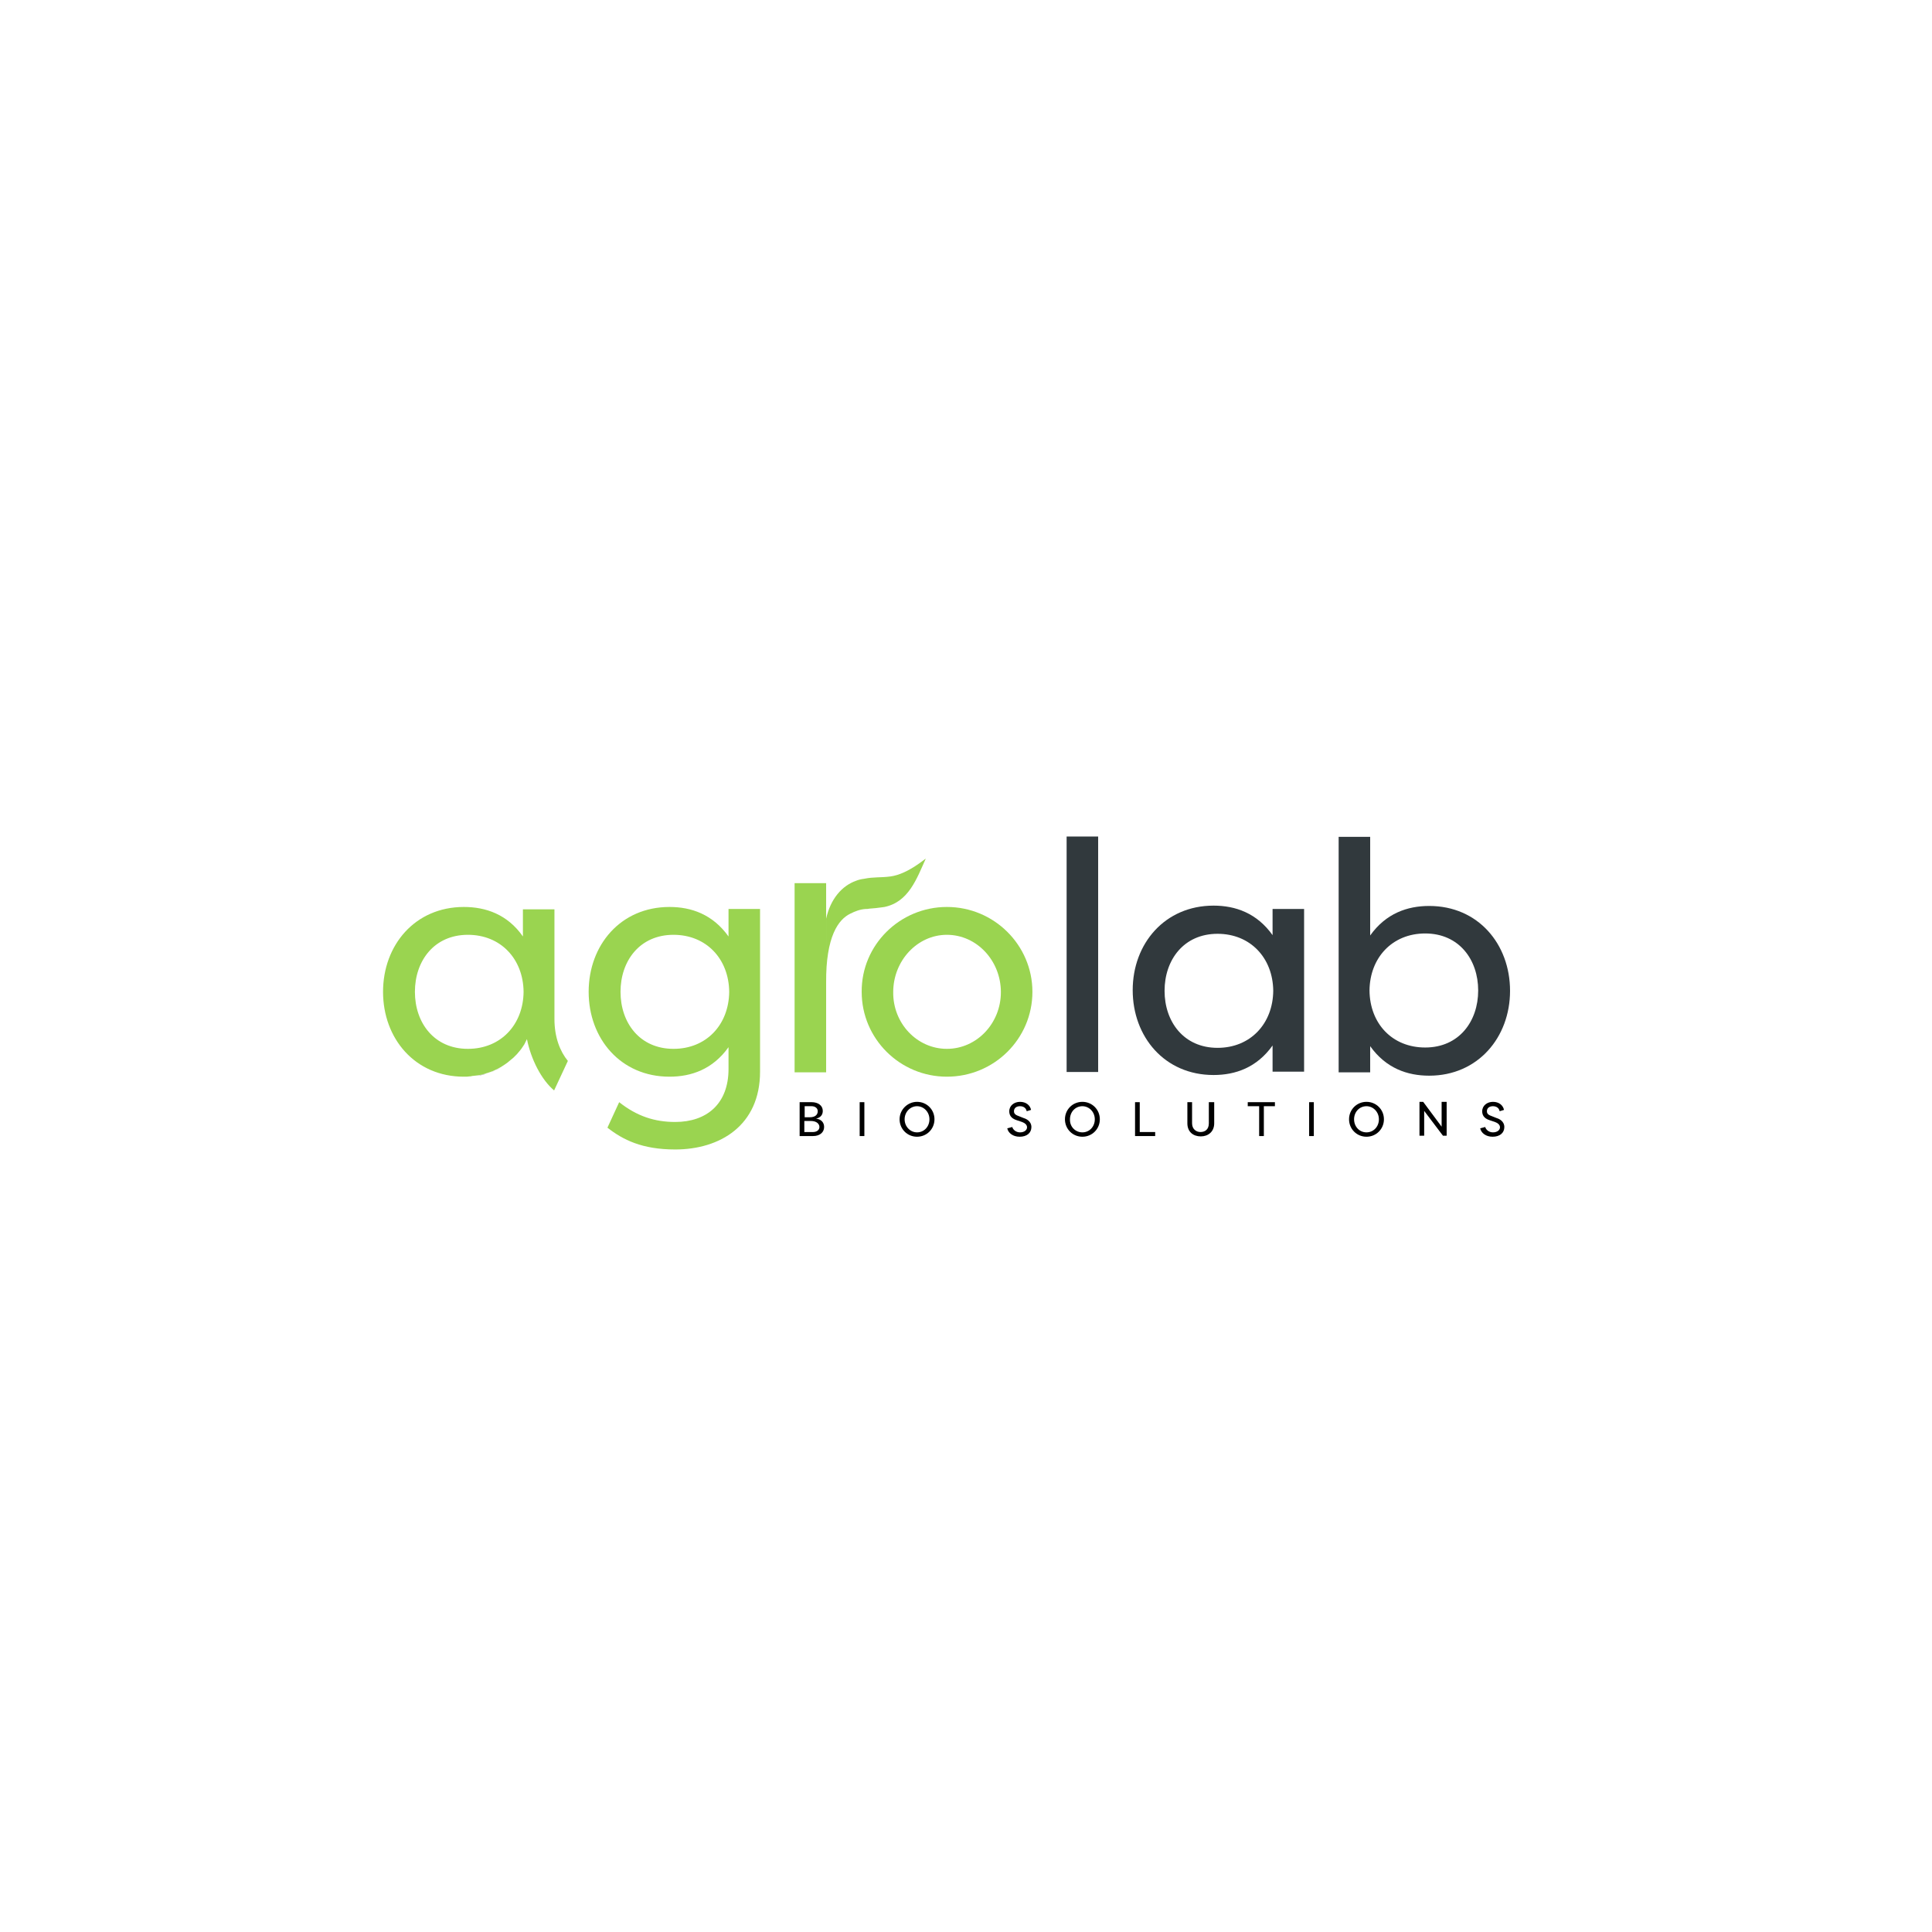
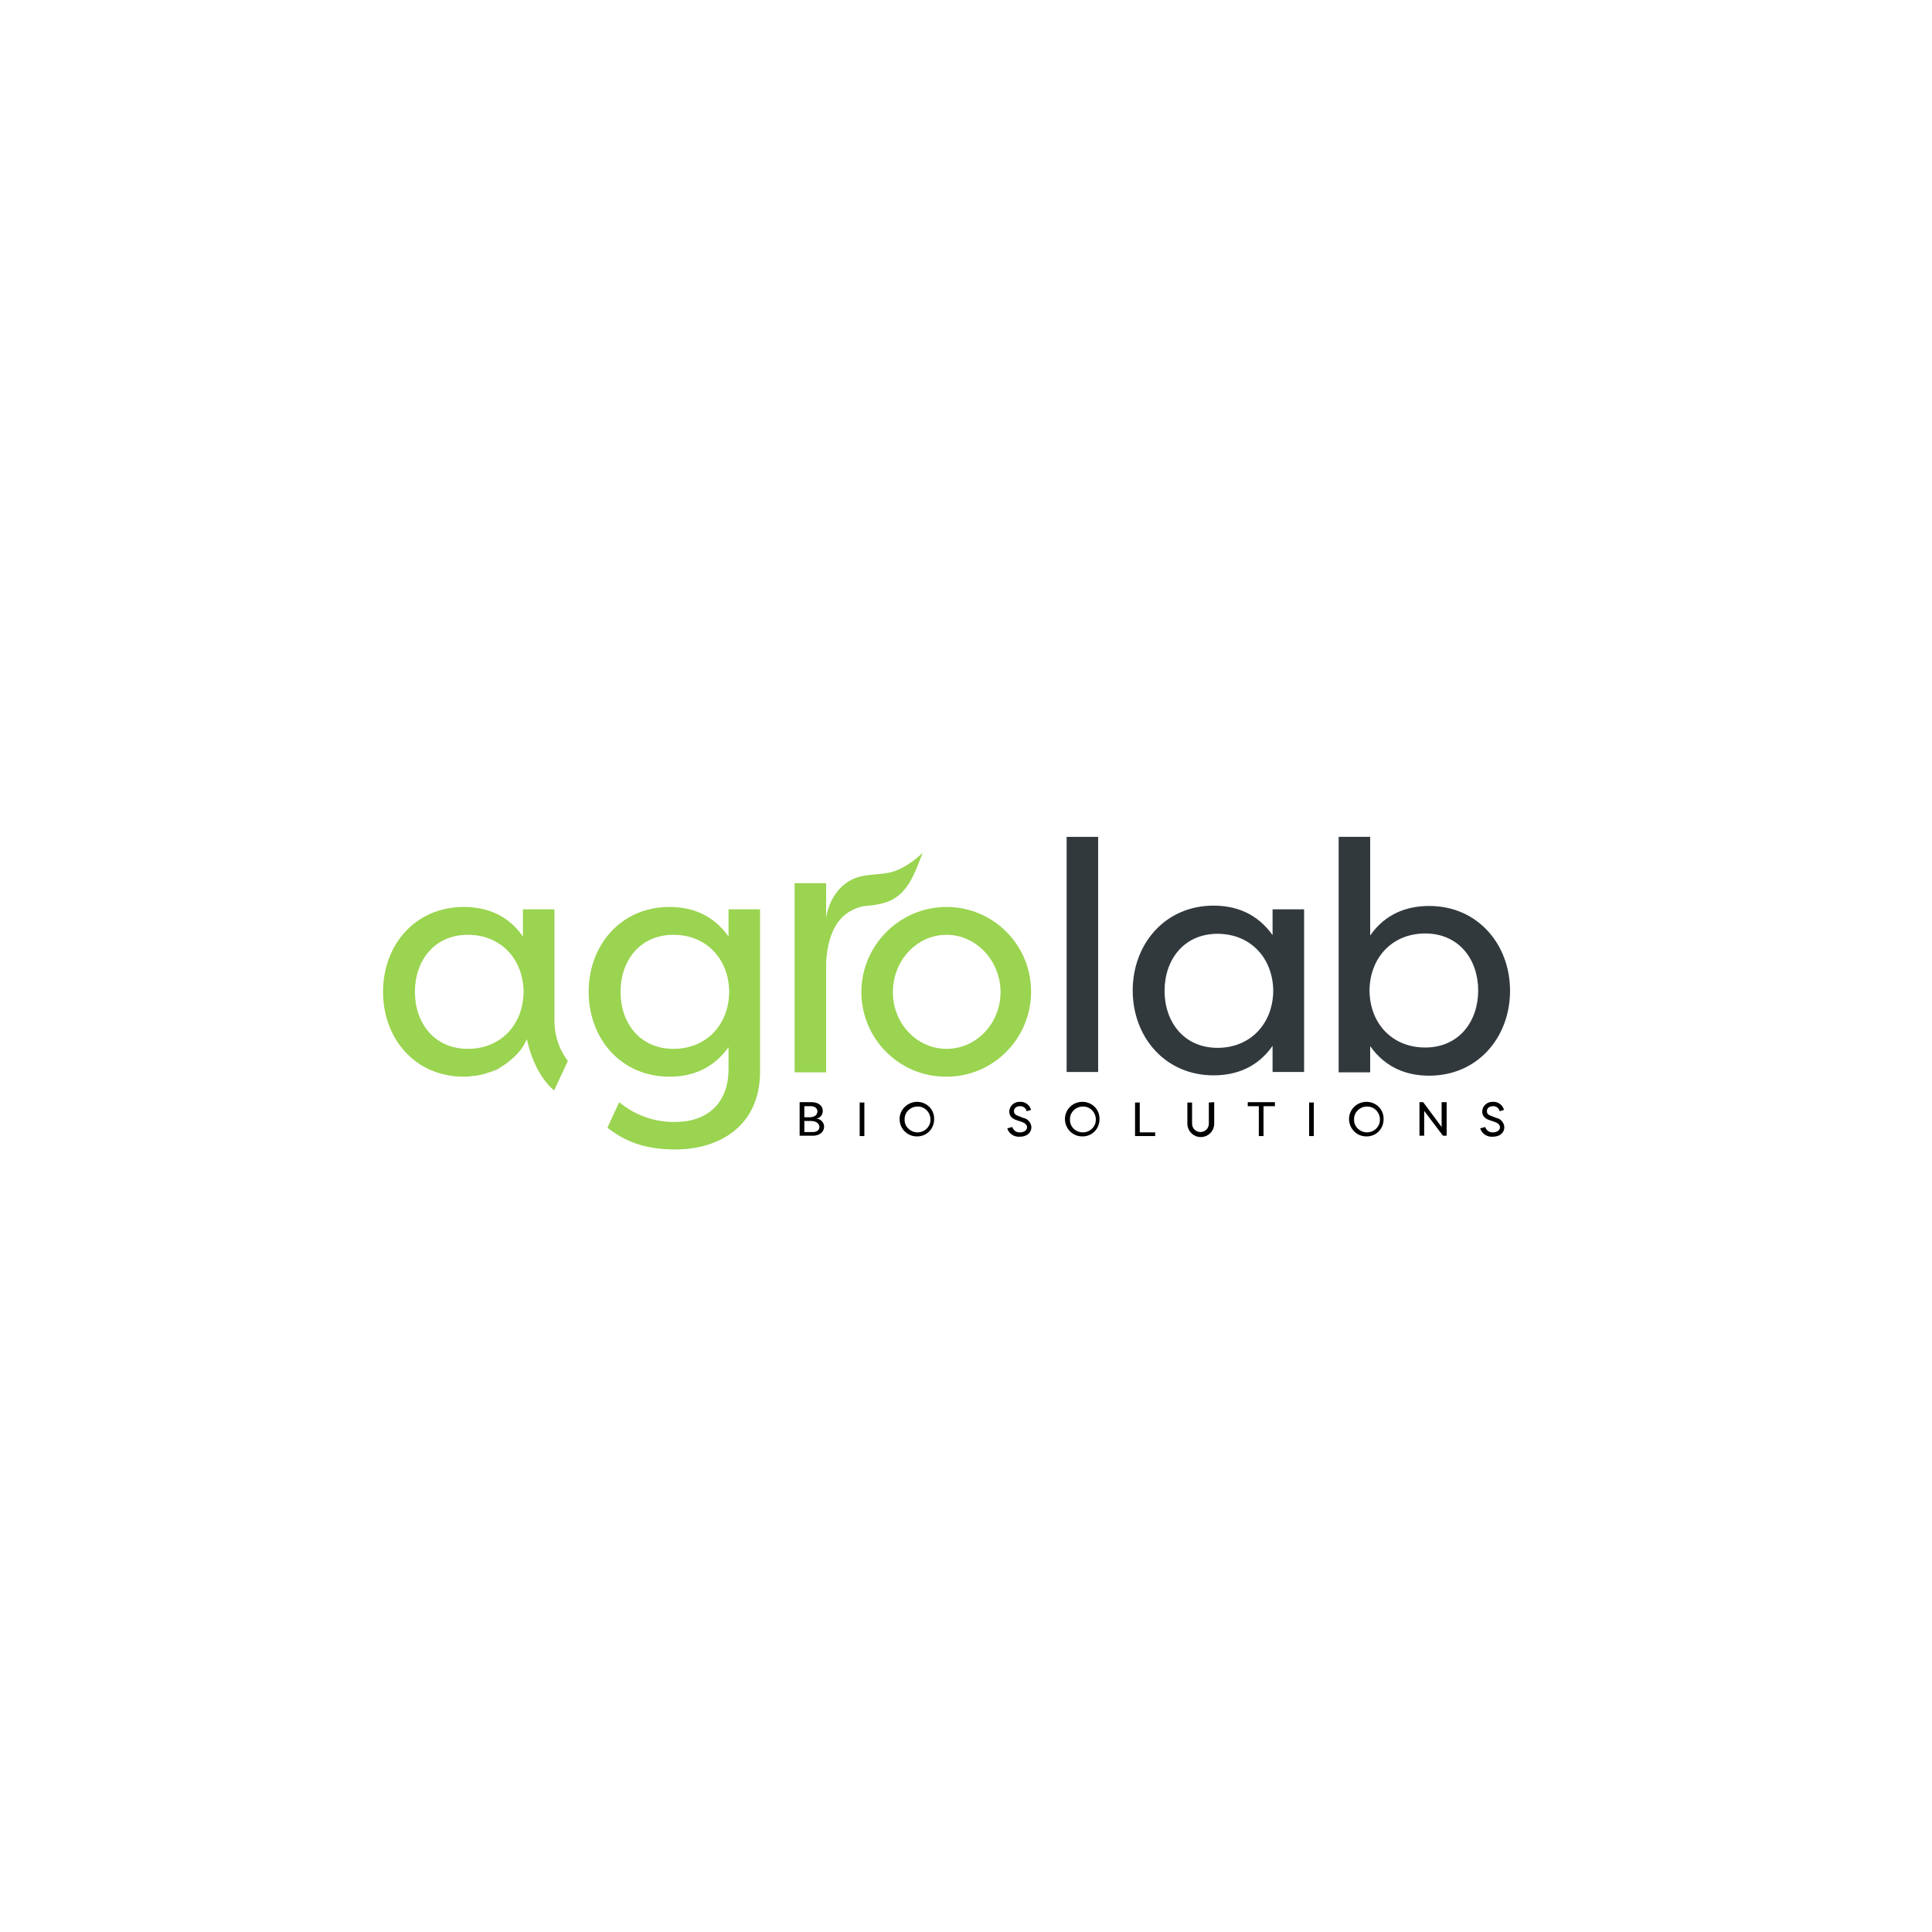
<svg xmlns="http://www.w3.org/2000/svg" version="1.1" id="Layer_1" x="0px" y="0px" viewBox="0 0 576 576" style="enable-background:new 0 0 576 576;" xml:space="preserve">
  <style type="text/css">
	.st0{fill:#31393D;}
	.st1{fill:#9AD450;}
</style>
-   <path d="M149.2,318.3c-0.9,0.5-1.9,1-3,1.4C147.2,319.3,148.2,318.9,149.2,318.3z M146.2,319.7c-1.1,0.4-2.4,0.7-3.7,1  C143.8,320.5,145,320.1,146.2,319.7z" />
-   <path class="st0" d="M327.4,319.6H318v-70.2h9.4V319.6z" />
-   <path class="st0" d="M361.8,270c6.5,0,12.9,2.2,17.6,8.8v-7.8h9.4v48.5h-9.4v-7.8c-4.7,6.6-11.1,8.8-17.6,8.8  c-14.6,0-24.1-11.4-24.1-25.3S347.3,270,361.8,270z M363,278.4c-10.1,0-15.8,7.8-15.8,17c0,9.2,5.7,17,15.8,17  c9.8,0,16.5-7.2,16.6-17C379.5,285.6,372.8,278.4,363,278.4z" />
-   <path class="st0" d="M426.1,320.7c-6.5,0-12.9-2.2-17.6-8.8v7.8h-9.4v-70.2h9.4v29.4c4.7-6.6,11.1-8.8,17.6-8.8  c14.6,0,24.1,11.4,24.1,25.3S440.6,320.7,426.1,320.7z M424.9,312.3c10.1,0,15.8-7.8,15.8-17c0-9.2-5.7-17-15.8-17  c-9.8,0-16.5,7.2-16.6,17C408.4,305.2,415.1,312.3,424.9,312.3z" />
+   <path d="M-391.8,318.3c-0.9,0.5-1.9,1-3,1.4C-393.8,319.3-392.8,318.9-391.8,318.3z M-394.8,319.7c-1.1,0.4-2.4,0.7-3.7,1  C-397.2,320.5-396,320.1-394.8,319.7z" />
+   <path class="st0" d="M-213.6,319.6h-9.4v-70.2h9.4V319.6z" />
+   <path class="st0" d="M-179.2,270c6.5,0,12.9,2.2,17.6,8.8V271h9.4v48.5h-9.4v-7.8c-4.7,6.6-11.1,8.8-17.6,8.8  c-14.6,0-24.1-11.4-24.1-25.3S-193.7,270-179.2,270z M-178,278.4c-10.1,0-15.8,7.8-15.8,17s5.7,17,15.8,17c9.8,0,16.5-7.2,16.6-17  C-161.5,285.6-168.2,278.4-178,278.4z" />
+   <path class="st0" d="M-114.9,320.7c-6.5,0-12.9-2.2-17.6-8.8v7.8h-9.4v-70.2h9.4v29.4c4.7-6.6,11.1-8.8,17.6-8.8  c14.6,0,24.1,11.4,24.1,25.3S-100.4,320.7-114.9,320.7z M-116.1,312.3c10.1,0,15.8-7.8,15.8-17s-5.7-17-15.8-17  c-9.8,0-16.5,7.2-16.6,17C-132.6,305.2-125.9,312.3-116.1,312.3z" />
  <g>
-     <rect x="236.9" y="263.3" class="st1" width="9.4" height="56.4" />
+     <rect x="-304.1" y="263.3" class="st1" width="9.4" height="56.4" />
  </g>
-   <path class="st1" d="M217.2,271.1v8.1c-4.7-6.6-11.1-8.8-17.6-8.8c-14.6,0-24.1,11.4-24.1,25.3s9.5,25.3,24.1,25.3  c6.5,0,12.9-2.2,17.6-8.8v6.5c0,10.4-6.5,15.8-15.9,15.8c-6.1,0-11.4-1.7-16.7-5.9l-3.5,7.6c4.6,3.6,10.3,6.5,20.2,6.5  c13.3,0,25.3-7.1,25.3-23.2v-48.5H217.2z M200.8,312.7c-10.1,0-15.8-7.8-15.8-17c0-9.2,5.7-17,15.8-17c9.8,0,16.5,7.2,16.6,17  C217.3,305.5,210.6,312.7,200.8,312.7z" />
-   <path class="st1" d="M165.3,303.8c0-0.4,0-32.7,0-32.7h-9.4v8.1c-4.6-6.6-11.1-8.8-17.6-8.8c-14.6,0-24.1,11.4-24.1,25.3  s9.5,25.3,24.1,25.3h0.1c0.6,0,1.1,0,1.7-0.1c0.2,0,0.4,0,0.6-0.1c0.6-0.1,1.2-0.1,1.8-0.2c1.3-0.2,2.5-0.6,3.7-1  c1.1-0.4,2.1-0.9,3-1.4c0.7-0.4,1.4-0.9,2.1-1.4c0.6-0.5,1.2-1,1.8-1.5c0.3-0.3,0.6-0.6,1-1c0.7-0.8,1.3-1.5,1.8-2.3  c0.3-0.4,0.6-0.9,0.8-1.4c0.1-0.3,0.3-0.5,0.4-0.8c1.2,6,4.3,12.1,8.1,15.3l4.1-8.8C167,313.5,165.3,309.3,165.3,303.8z   M139.5,312.7c-10.1,0-15.8-7.8-15.8-17c0-9.2,5.7-17,15.8-17c9.8,0,16.5,7.2,16.6,17C156,305.5,149.3,312.7,139.5,312.7z" />
-   <path class="st1" d="M282.3,270.4c14.1,0,25.5,11.4,25.5,25.3c0,14-11.4,25.3-25.5,25.3c-14,0-25.4-11.3-25.4-25.3  C256.8,281.7,268.3,270.4,282.3,270.4z M282.3,312.7c8.9,0,16.1-7.6,16.1-16.9c0-9.4-7.2-17.1-16.1-17.1c-8.8,0-16,7.7-16,17.1  C266.2,305.1,273.4,312.7,282.3,312.7z" />
-   <path class="st1" d="M265.5,261.3c-3,0.4-5,0.1-7.9,0.7c-0.8,0.1-1.7,0.3-2.4,0.6c-4.2,1.5-7.6,5.4-8.9,11.3v19.1  c-0.1-13.9,3.7-18.9,7.2-20.6c1.4-0.7,2.9-1.3,4.6-1.4c0.4,0,0.7,0,1.1-0.1c1.3-0.1,2.5-0.2,3.8-0.4c0.2,0,0.5-0.1,0.7-0.1  c7.2-1.5,9.6-8.4,12.3-14.4C275.9,255.9,270.7,260.6,265.5,261.3z" />
+   <path class="st1" d="M-323.8,271.1v8.1c-4.7-6.6-11.1-8.8-17.6-8.8c-14.6,0-24.1,11.4-24.1,25.3s9.5,25.3,24.1,25.3  c6.5,0,12.9-2.2,17.6-8.8v6.5c0,10.4-6.5,15.8-15.9,15.8c-6.1,0-11.4-1.7-16.7-5.9l-3.5,7.6c4.6,3.6,10.3,6.5,20.2,6.5  c13.3,0,25.3-7.1,25.3-23.2V271h-9.4V271.1z M-340.2,312.7c-10.1,0-15.8-7.8-15.8-17s5.7-17,15.8-17c9.8,0,16.5,7.2,16.6,17  C-323.7,305.5-330.4,312.7-340.2,312.7z" />
+   <path class="st1" d="M-375.7,303.8c0-0.4,0-32.7,0-32.7h-9.4v8.1c-4.6-6.6-11.1-8.8-17.6-8.8c-14.6,0-24.1,11.4-24.1,25.3  s9.5,25.3,24.1,25.3h0.1c0.6,0,1.1,0,1.7-0.1c0.2,0,0.4,0,0.6-0.1c0.6-0.1,1.2-0.1,1.8-0.2c1.3-0.2,2.5-0.6,3.7-1  c1.1-0.4,2.1-0.9,3-1.4c0.7-0.4,1.4-0.9,2.1-1.4c0.6-0.5,1.2-1,1.8-1.5c0.3-0.3,0.6-0.6,1-1c0.7-0.8,1.3-1.5,1.8-2.3  c0.3-0.4,0.6-0.9,0.8-1.4c0.1-0.3,0.3-0.5,0.4-0.8c1.2,6,4.3,12.1,8.1,15.3l4.1-8.8C-374,313.5-375.7,309.3-375.7,303.8z   M-401.5,312.7c-10.1,0-15.8-7.8-15.8-17s5.7-17,15.8-17c9.8,0,16.5,7.2,16.6,17C-385,305.5-391.7,312.7-401.5,312.7z" />
+   <path class="st1" d="M-258.7,270.4c14.1,0,25.5,11.4,25.5,25.3c0,14-11.4,25.3-25.5,25.3c-14,0-25.4-11.3-25.4-25.3  C-284.2,281.7-272.7,270.4-258.7,270.4z M-258.7,312.7c8.9,0,16.1-7.6,16.1-16.9c0-9.4-7.2-17.1-16.1-17.1c-8.8,0-16,7.7-16,17.1  C-274.8,305.1-267.6,312.7-258.7,312.7z" />
+   <path class="st1" d="M-275.5,261.3c-3,0.4-5,0.1-7.9,0.7c-0.8,0.1-1.7,0.3-2.4,0.6c-4.2,1.5-7.6,5.4-8.9,11.3V293  c-0.1-13.9,3.7-18.9,7.2-20.6c1.4-0.7,2.9-1.3,4.6-1.4c0.4,0,0.7,0,1.1-0.1c1.3-0.1,2.5-0.2,3.8-0.4c0.2,0,0.5-0.1,0.7-0.1  c7.2-1.5,9.6-8.4,12.3-14.4C-265.1,255.9-270.3,260.6-275.5,261.3z" />
  <g>
-     <path d="M243.3,333.5c1.6,0.2,2.4,1.2,2.4,2.5c0,1.6-1.3,2.7-3.3,2.7h-4v-10.1h3.6c1.9,0,3.3,1,3.3,2.6   C245.3,332.3,244.7,333.2,243.3,333.5z M241.4,333.1c1.8,0,2.4-0.9,2.4-1.8c0-1-0.9-1.5-1.8-1.5h-2.1v3.3H241.4z M239.8,334.2v3.3   h2.6c1.1,0,1.9-0.6,1.9-1.5c0-0.9-0.8-1.8-2.6-1.8H239.8z" />
-     <path d="M257.7,338.7h-1.4v-10.1h1.4V338.7z" />
-     <path d="M273.4,328.5c2.9,0,5.2,2.3,5.2,5.2c0,2.9-2.3,5.2-5.2,5.2c-2.9,0-5.2-2.3-5.2-5.2C268.2,330.8,270.6,328.5,273.4,328.5z    M273.4,337.6c2.1,0,3.7-1.7,3.7-3.9c0-2.2-1.7-3.9-3.7-3.9s-3.7,1.7-3.7,3.9C269.7,335.9,271.4,337.6,273.4,337.6z" />
-     <path d="M301.8,336c0.2,0.8,1.1,1.6,2.3,1.6c1.3,0,2.1-0.7,2.1-1.5c0-0.8-0.7-1.3-1.5-1.6l-1.5-0.5c-2-0.6-2.3-1.8-2.3-2.7   c0-1.7,1.5-2.8,3.2-2.8c1.8,0,3,1,3.3,2.4l-1.3,0.4c-0.2-1-1-1.5-2-1.5c-1,0-1.8,0.5-1.8,1.5c0,0.4,0.1,1,1.3,1.4l1.5,0.6   c1.7,0.5,2.4,1.6,2.4,2.7c0,1.8-1.4,2.9-3.5,2.9c-2,0-3.4-1.1-3.7-2.5L301.8,336z" />
-     <path d="M322.7,328.5c2.9,0,5.2,2.3,5.2,5.2c0,2.9-2.3,5.2-5.2,5.2c-2.9,0-5.2-2.3-5.2-5.2C317.5,330.8,319.8,328.5,322.7,328.5z    M322.7,337.6c2.1,0,3.7-1.7,3.7-3.9c0-2.2-1.7-3.9-3.7-3.9c-2.1,0-3.7,1.7-3.7,3.9C318.9,335.9,320.6,337.6,322.7,337.6z" />
-     <path d="M344.4,338.7h-6v-10.1h1.4v8.9h4.6V338.7z" />
-     <path d="M362,328.6v6.3c0,2.5-1.8,3.9-4,3.9s-4-1.3-4-3.9v-6.3h1.4v6.3c0,1.7,1.2,2.6,2.5,2.6c1.4,0,2.5-0.8,2.5-2.6v-6.3H362z" />
-     <path d="M380.1,328.6v1.2h-3.3v8.9h-1.4v-8.9H372v-1.2H380.1z" />
-     <path d="M391.7,338.7h-1.4v-10.1h1.4V338.7z" />
-     <path d="M407.4,328.5c2.9,0,5.2,2.3,5.2,5.2c0,2.9-2.3,5.2-5.2,5.2c-2.9,0-5.2-2.3-5.2-5.2C402.2,330.8,404.5,328.5,407.4,328.5z    M407.4,337.6c2.1,0,3.7-1.7,3.7-3.9c0-2.2-1.7-3.9-3.7-3.9c-2.1,0-3.7,1.7-3.7,3.9C403.7,335.9,405.3,337.6,407.4,337.6z" />
-     <path d="M424.6,331.2v7.4h-1.4v-10.1h1.1l5.5,7.4v-7.4h1.5v10.1h-1.1L424.6,331.2z" />
-     <path d="M442.8,336c0.2,0.8,1.1,1.6,2.3,1.6c1.3,0,2.1-0.7,2.1-1.5c0-0.8-0.7-1.3-1.5-1.6l-1.5-0.5c-2-0.6-2.3-1.8-2.3-2.7   c0-1.7,1.5-2.8,3.2-2.8c1.8,0,3,1,3.3,2.4l-1.3,0.4c-0.2-1-1-1.5-2-1.5c-1,0-1.8,0.5-1.8,1.5c0,0.4,0.1,1,1.3,1.4l1.5,0.6   c1.7,0.5,2.4,1.6,2.4,2.7c0,1.8-1.4,2.9-3.5,2.9c-2,0-3.4-1.1-3.7-2.5L442.8,336z" />
+     <path d="M-297.7,333.5c1.6,0.2,2.4,1.2,2.4,2.5c0,1.6-1.3,2.7-3.3,2.7h-4v-10.1h3.6c1.9,0,3.3,1,3.3,2.6   C-295.7,332.3-296.3,333.2-297.7,333.5z M-299.6,333.1c1.8,0,2.4-0.9,2.4-1.8c0-1-0.9-1.5-1.8-1.5h-2.1v3.3H-299.6z M-301.2,334.2   v3.3h2.6c1.1,0,1.9-0.6,1.9-1.5s-0.8-1.8-2.6-1.8H-301.2z" />
+     <path d="M-283.3,338.7h-1.4v-10.1h1.4V338.7z" />
+     <path d="M-267.6,328.5c2.9,0,5.2,2.3,5.2,5.2c0,2.9-2.3,5.2-5.2,5.2c-2.9,0-5.2-2.3-5.2-5.2C-272.8,330.8-270.4,328.5-267.6,328.5z    M-267.6,337.6c2.1,0,3.7-1.7,3.7-3.9c0-2.2-1.7-3.9-3.7-3.9s-3.7,1.7-3.7,3.9C-271.3,335.9-269.6,337.6-267.6,337.6z" />
+     <path d="M-239.2,336c0.2,0.8,1.1,1.6,2.3,1.6c1.3,0,2.1-0.7,2.1-1.5s-0.7-1.3-1.5-1.6l-1.5-0.5c-2-0.6-2.3-1.8-2.3-2.7   c0-1.7,1.5-2.8,3.2-2.8c1.8,0,3,1,3.3,2.4l-1.3,0.4c-0.2-1-1-1.5-2-1.5s-1.8,0.5-1.8,1.5c0,0.4,0.1,1,1.3,1.4l1.5,0.6   c1.7,0.5,2.4,1.6,2.4,2.7c0,1.8-1.4,2.9-3.5,2.9c-2,0-3.4-1.1-3.7-2.5L-239.2,336z" />
+     <path d="M-218.3,328.5c2.9,0,5.2,2.3,5.2,5.2c0,2.9-2.3,5.2-5.2,5.2c-2.9,0-5.2-2.3-5.2-5.2S-221.2,328.5-218.3,328.5z    M-218.3,337.6c2.1,0,3.7-1.7,3.7-3.9c0-2.2-1.7-3.9-3.7-3.9c-2.1,0-3.7,1.7-3.7,3.9C-222.1,335.9-220.4,337.6-218.3,337.6z" />
+     <path d="M-196.6,338.7h-6v-10.1h1.4v8.9h4.6V338.7z" />
+     <path d="M-179,328.6v6.3c0,2.5-1.8,3.9-4,3.9s-4-1.3-4-3.9v-6.3h1.4v6.3c0,1.7,1.2,2.6,2.5,2.6c1.4,0,2.5-0.8,2.5-2.6v-6.3H-179z" />
+     <path d="M-160.9,328.6v1.2h-3.3v8.9h-1.4v-8.9h-3.4v-1.2H-160.9z" />
+     <path d="M-149.3,338.7h-1.4v-10.1h1.4V338.7z" />
+     <path d="M-133.6,328.5c2.9,0,5.2,2.3,5.2,5.2c0,2.9-2.3,5.2-5.2,5.2c-2.9,0-5.2-2.3-5.2-5.2C-138.8,330.8-136.5,328.5-133.6,328.5z    M-133.6,337.6c2.1,0,3.7-1.7,3.7-3.9c0-2.2-1.7-3.9-3.7-3.9c-2.1,0-3.7,1.7-3.7,3.9C-137.3,335.9-135.7,337.6-133.6,337.6z" />
+     <path d="M-116.4,331.2v7.4h-1.4v-10.1h1.1l5.5,7.4v-7.4h1.5v10.1h-1.1L-116.4,331.2z" />
+     <path d="M-98.2,336c0.2,0.8,1.1,1.6,2.3,1.6c1.3,0,2.1-0.7,2.1-1.5s-0.7-1.3-1.5-1.6l-1.5-0.5c-2-0.6-2.3-1.8-2.3-2.7   c0-1.7,1.5-2.8,3.2-2.8c1.8,0,3,1,3.3,2.4l-1.3,0.4c-0.2-1-1-1.5-2-1.5s-1.8,0.5-1.8,1.5c0,0.4,0.1,1,1.3,1.4l1.5,0.6   c1.7,0.5,2.4,1.6,2.4,2.7c0,1.8-1.4,2.9-3.5,2.9c-2,0-3.4-1.1-3.7-2.5L-98.2,336z" />
  </g>
+   <path d="M149.2,318.3c-1,0.5-2,1-3,1.4C147.2,319.3,148.2,318.9,149.2,318.3z M146.2,319.7c-1.2,0.4-2.4,0.8-3.7,1  C143.8,320.5,145,320.1,146.2,319.7L146.2,319.7z" />
+   <path class="st0" d="M327.4,319.6H318v-70.1h9.4L327.4,319.6z" />
+   <path class="st0" d="M361.8,270c6.5,0,12.9,2.2,17.6,8.8v-7.7h9.4v48.5h-9.4v-7.8c-4.6,6.6-11.1,8.8-17.6,8.8  c-14.5,0-24.1-11.5-24.1-25.3S347.3,270,361.8,270z M363,278.4c-10.1,0-15.8,7.8-15.8,17s5.7,17,15.8,17c9.8,0,16.5-7.2,16.6-17  C379.5,285.6,372.8,278.4,363,278.4L363,278.4z" />
+   <path class="st0" d="M426.1,320.7c-6.5,0-12.9-2.2-17.6-8.8v7.8h-9.4v-70.2h9.4v29.4c4.6-6.6,11.1-8.8,17.6-8.8  c14.5,0,24.1,11.5,24.1,25.3S440.6,320.7,426.1,320.7z M424.9,312.3c10.1,0,15.8-7.8,15.8-17s-5.7-17-15.8-17  c-9.8,0-16.5,7.2-16.6,17C408.4,305.2,415.1,312.3,424.9,312.3L424.9,312.3z" />
+   <rect x="236.9" y="263.3" class="st1" width="9.4" height="56.4" />
+   <path class="st1" d="M217.2,271.1v8.1c-4.7-6.6-11.1-8.8-17.6-8.8c-14.6,0-24.1,11.5-24.1,25.3s9.5,25.3,24.1,25.3  c6.5,0,12.9-2.2,17.6-8.8v6.5c0,10.4-6.5,15.8-15.9,15.8c-6.1,0.1-12-2-16.7-5.9l-3.5,7.6c4.6,3.6,10.3,6.5,20.2,6.5  c13.3,0,25.3-7.1,25.3-23.2v-48.4H217.2z M200.8,312.7c-10.1,0-15.8-7.8-15.8-17s5.7-17,15.8-17c9.8,0,16.5,7.2,16.6,17  C217.3,305.5,210.6,312.7,200.8,312.7L200.8,312.7z" />
+   <path class="st1" d="M165.3,303.8c0-0.4,0-32.7,0-32.7h-9.4v8.1c-4.6-6.6-11.1-8.8-17.6-8.8c-14.6,0-24.1,11.4-24.1,25.3  s9.5,25.3,24.1,25.3h0.1c0.6,0,1.1,0,1.7-0.1l0.6-0.1c0.6,0,1.2-0.1,1.8-0.2c1.3-0.2,2.5-0.6,3.7-1c1-0.4,2-0.8,3-1.4  c0.7-0.4,1.4-0.9,2.1-1.4c0.6-0.5,1.2-1,1.8-1.5c0.3-0.3,0.6-0.6,1-1c0.7-0.7,1.3-1.5,1.8-2.3c0.3-0.4,0.5-0.9,0.8-1.4  c0.1-0.3,0.3-0.5,0.4-0.8c1.2,6,4.2,12.1,8.1,15.3l4.1-8.8C166.6,312.8,165.2,308.3,165.3,303.8z M139.5,312.7  c-10.1,0-15.8-7.8-15.8-17s5.7-17,15.8-17c9.8,0,16.5,7.2,16.6,17C156,305.5,149.3,312.7,139.5,312.7z" />
+   <path class="st1" d="M282.2,270.4c14,0,25.3,11.4,25.2,25.4s-11.4,25.3-25.4,25.2c-14,0-25.2-11.4-25.2-25.3  C256.9,281.7,268.3,270.4,282.2,270.4z M282.2,312.7c8.9,0,16.1-7.6,16.1-16.9s-7.2-17.1-16.1-17.1s-16,7.7-16,17.1  S273.4,312.7,282.2,312.7L282.2,312.7z" />
+   <path class="st1" d="M264.9,260.2c-3,0.6-5,0.4-7.8,1c-0.8,0.1-1.6,0.4-2.4,0.7c-4.1,1.7-7.4,5.8-8.4,11.7v18.8  c-0.7-13.9,3.7-18.7,7.1-20.7c1.4-0.8,2.9-1.4,4.5-1.6l1.1-0.1c1.3-0.1,2.5-0.3,3.8-0.6l0.7-0.2c7.1-1.9,9.2-8.9,11.6-15  C275.1,254.3,270,259.3,264.9,260.2z" />
+   <path d="M243.3,333.5c1.3,0,2.4,1.1,2.4,2.4c0,0,0,0,0,0c0,1.6-1.4,2.7-3.3,2.7h-4v-10h3.6c1.9,0,3.3,1,3.3,2.6  C245.3,332.4,244.5,333.4,243.3,333.5z M241.3,333.1c1.8,0,2.4-0.9,2.4-1.8s-0.9-1.5-1.8-1.5h-2.1v3.3H241.3z M239.8,334.2v3.3h2.6  c1.1,0,1.9-0.6,1.9-1.5s-0.8-1.8-2.6-1.8H239.8z" />
+   <path d="M257.7,338.7h-1.4v-10h1.4V338.7z" />
+   <path d="M273.4,328.5c2.9,0,5.2,2.3,5.1,5.2c0,2.9-2.3,5.2-5.2,5.1c-2.8,0-5.1-2.3-5.1-5.2C268.2,330.8,270.6,328.5,273.4,328.5z   M273.4,337.6c2.1,0.1,4-1.6,4-3.7c0.1-2.1-1.6-4-3.7-4c-2.1-0.1-4,1.6-4,3.7c0,0,0,0.1,0,0.1C269.6,335.8,271.3,337.5,273.4,337.6  C273.4,337.5,273.4,337.5,273.4,337.6L273.4,337.6z" />
+   <path d="M301.8,336c0.3,1,1.3,1.7,2.3,1.6c1.3,0,2.1-0.7,2.1-1.5s-0.7-1.3-1.5-1.6l-1.5-0.5c-2-0.6-2.3-1.8-2.3-2.7  c0.1-1.7,1.6-2.9,3.2-2.8c0,0,0,0,0,0c1.5-0.1,2.9,0.9,3.3,2.4l-1.3,0.4c-0.2-0.9-1.1-1.6-2-1.5c-1,0-1.8,0.5-1.8,1.5  c0,0.4,0.1,1,1.3,1.4l1.5,0.6c1.3,0.2,2.3,1.4,2.4,2.7c0,1.8-1.4,2.9-3.5,2.9c-1.7,0.1-3.2-0.9-3.7-2.5L301.8,336z" />
+   <path d="M322.7,328.5c2.9,0,5.2,2.3,5.1,5.2c0,2.9-2.3,5.2-5.2,5.1c-2.8,0-5.1-2.3-5.1-5.2C317.5,330.8,319.8,328.5,322.7,328.5z   M322.7,337.6c2.1,0.1,4-1.6,4-3.7c0.1-2.1-1.6-4-3.7-4c-2.1-0.1-4,1.6-4,3.7c0,0,0,0.1,0,0.1C318.9,335.8,320.5,337.5,322.7,337.6  C322.6,337.5,322.7,337.5,322.7,337.6L322.7,337.6z" />
+   <path d="M344.4,338.7h-6v-10h1.4v8.9h4.6L344.4,338.7z" />
+   <path d="M362,328.6v6.4c0,2.2-1.8,4-4,4s-4-1.8-4-4v-6.3h1.4v6.3c0,1.4,1.1,2.5,2.5,2.5s2.5-1.1,2.5-2.5c0,0,0,0,0,0v-6.3L362,328.6  z" />
+   <path d="M380.1,328.6v1.2h-3.4v8.9h-1.4v-8.9H372v-1.2H380.1z" />
+   <path d="M391.7,338.7h-1.4v-10h1.4V338.7z" />
+   <path d="M407.4,328.5c2.9,0,5.2,2.3,5.1,5.2c0,2.9-2.3,5.2-5.2,5.1c-2.8,0-5.1-2.3-5.1-5.2C402.2,330.8,404.5,328.5,407.4,328.5z   M407.4,337.6c2.1,0.1,4-1.6,4-3.7c0.1-2.1-1.6-4-3.7-4c-2.1-0.1-4,1.6-4,3.7c0,0,0,0.1,0,0.1C403.6,335.8,405.3,337.5,407.4,337.6  C407.4,337.5,407.4,337.5,407.4,337.6L407.4,337.6z" />
+   <path d="M424.6,331.2v7.4h-1.4v-10h1.1l5.5,7.4v-7.4h1.5v10h-1.1L424.6,331.2z" />
+   <path d="M442.8,336c0.3,1,1.3,1.7,2.3,1.6c1.3,0,2.1-0.7,2.1-1.5s-0.7-1.3-1.5-1.6l-1.5-0.5c-2-0.6-2.3-1.8-2.3-2.7  c0.1-1.7,1.6-2.9,3.2-2.8c0,0,0,0,0,0c1.5-0.1,2.9,0.9,3.3,2.4l-1.3,0.4c-0.2-0.9-1.1-1.6-2-1.5c-1,0-1.8,0.5-1.8,1.5  c0,0.4,0.1,1,1.3,1.4l1.5,0.6c1.3,0.2,2.3,1.4,2.4,2.7c0,1.8-1.4,2.9-3.5,2.9c-1.7,0.1-3.2-0.9-3.7-2.5L442.8,336z" />
</svg>
